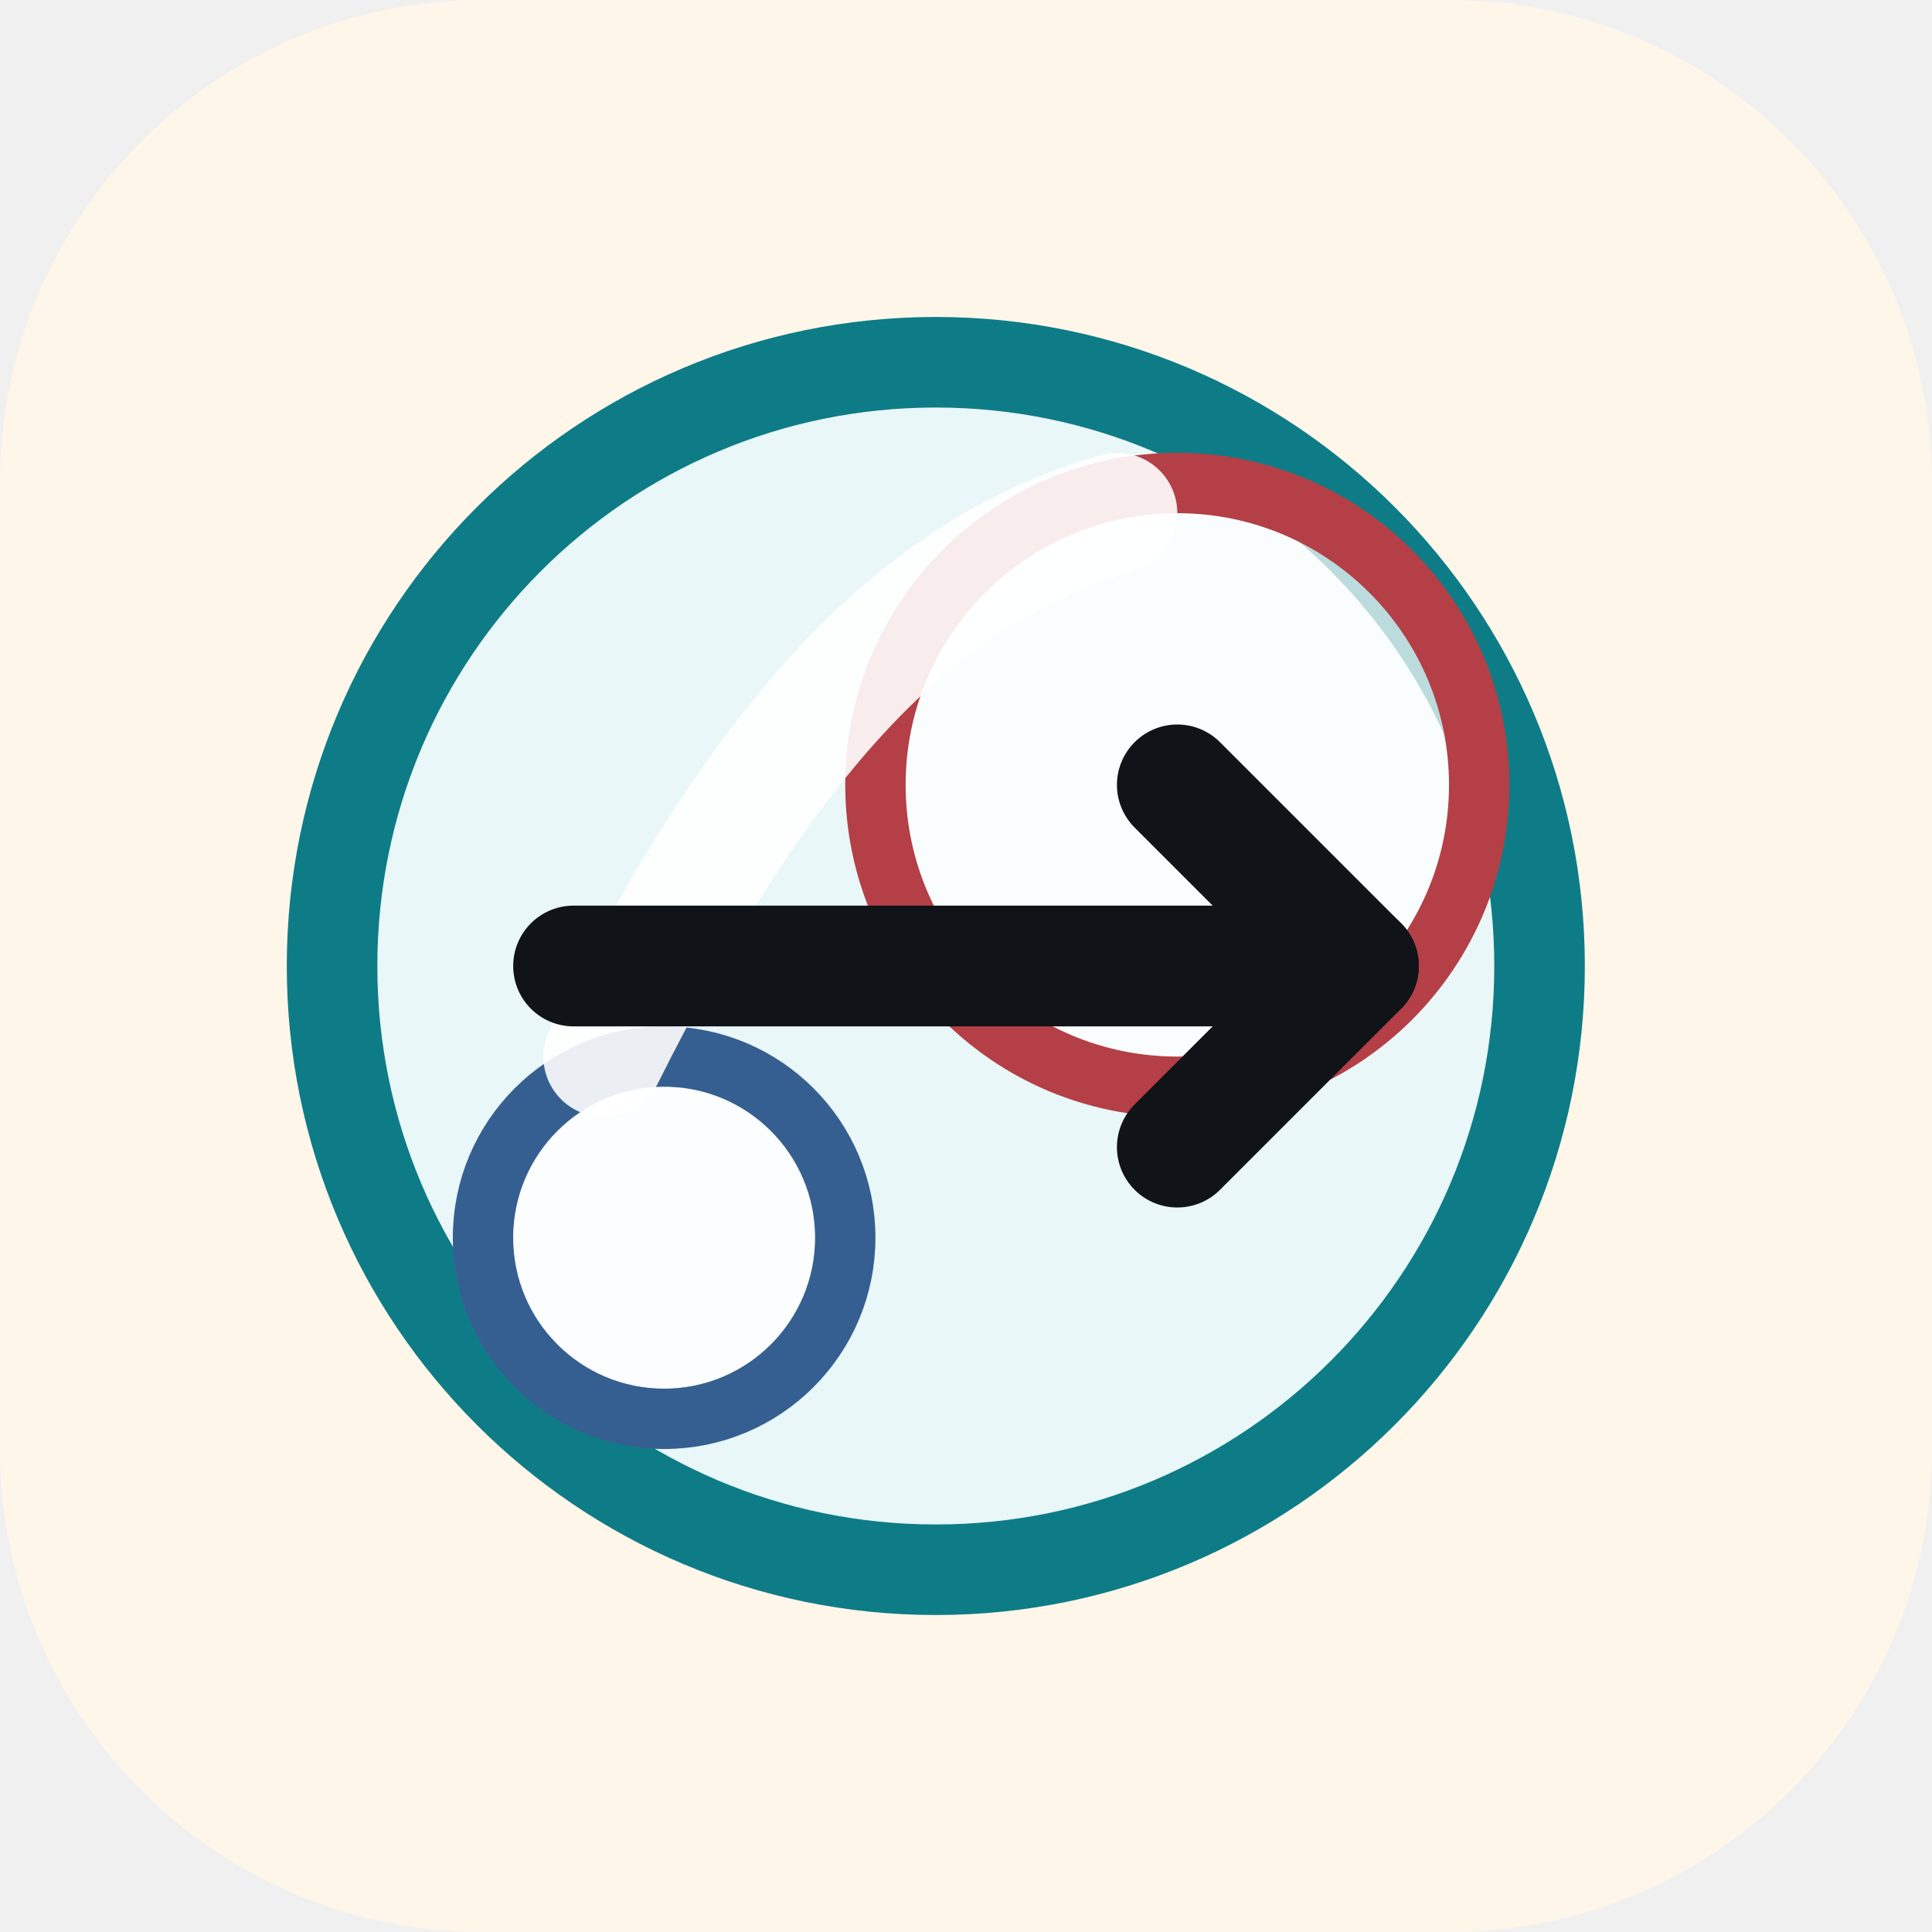
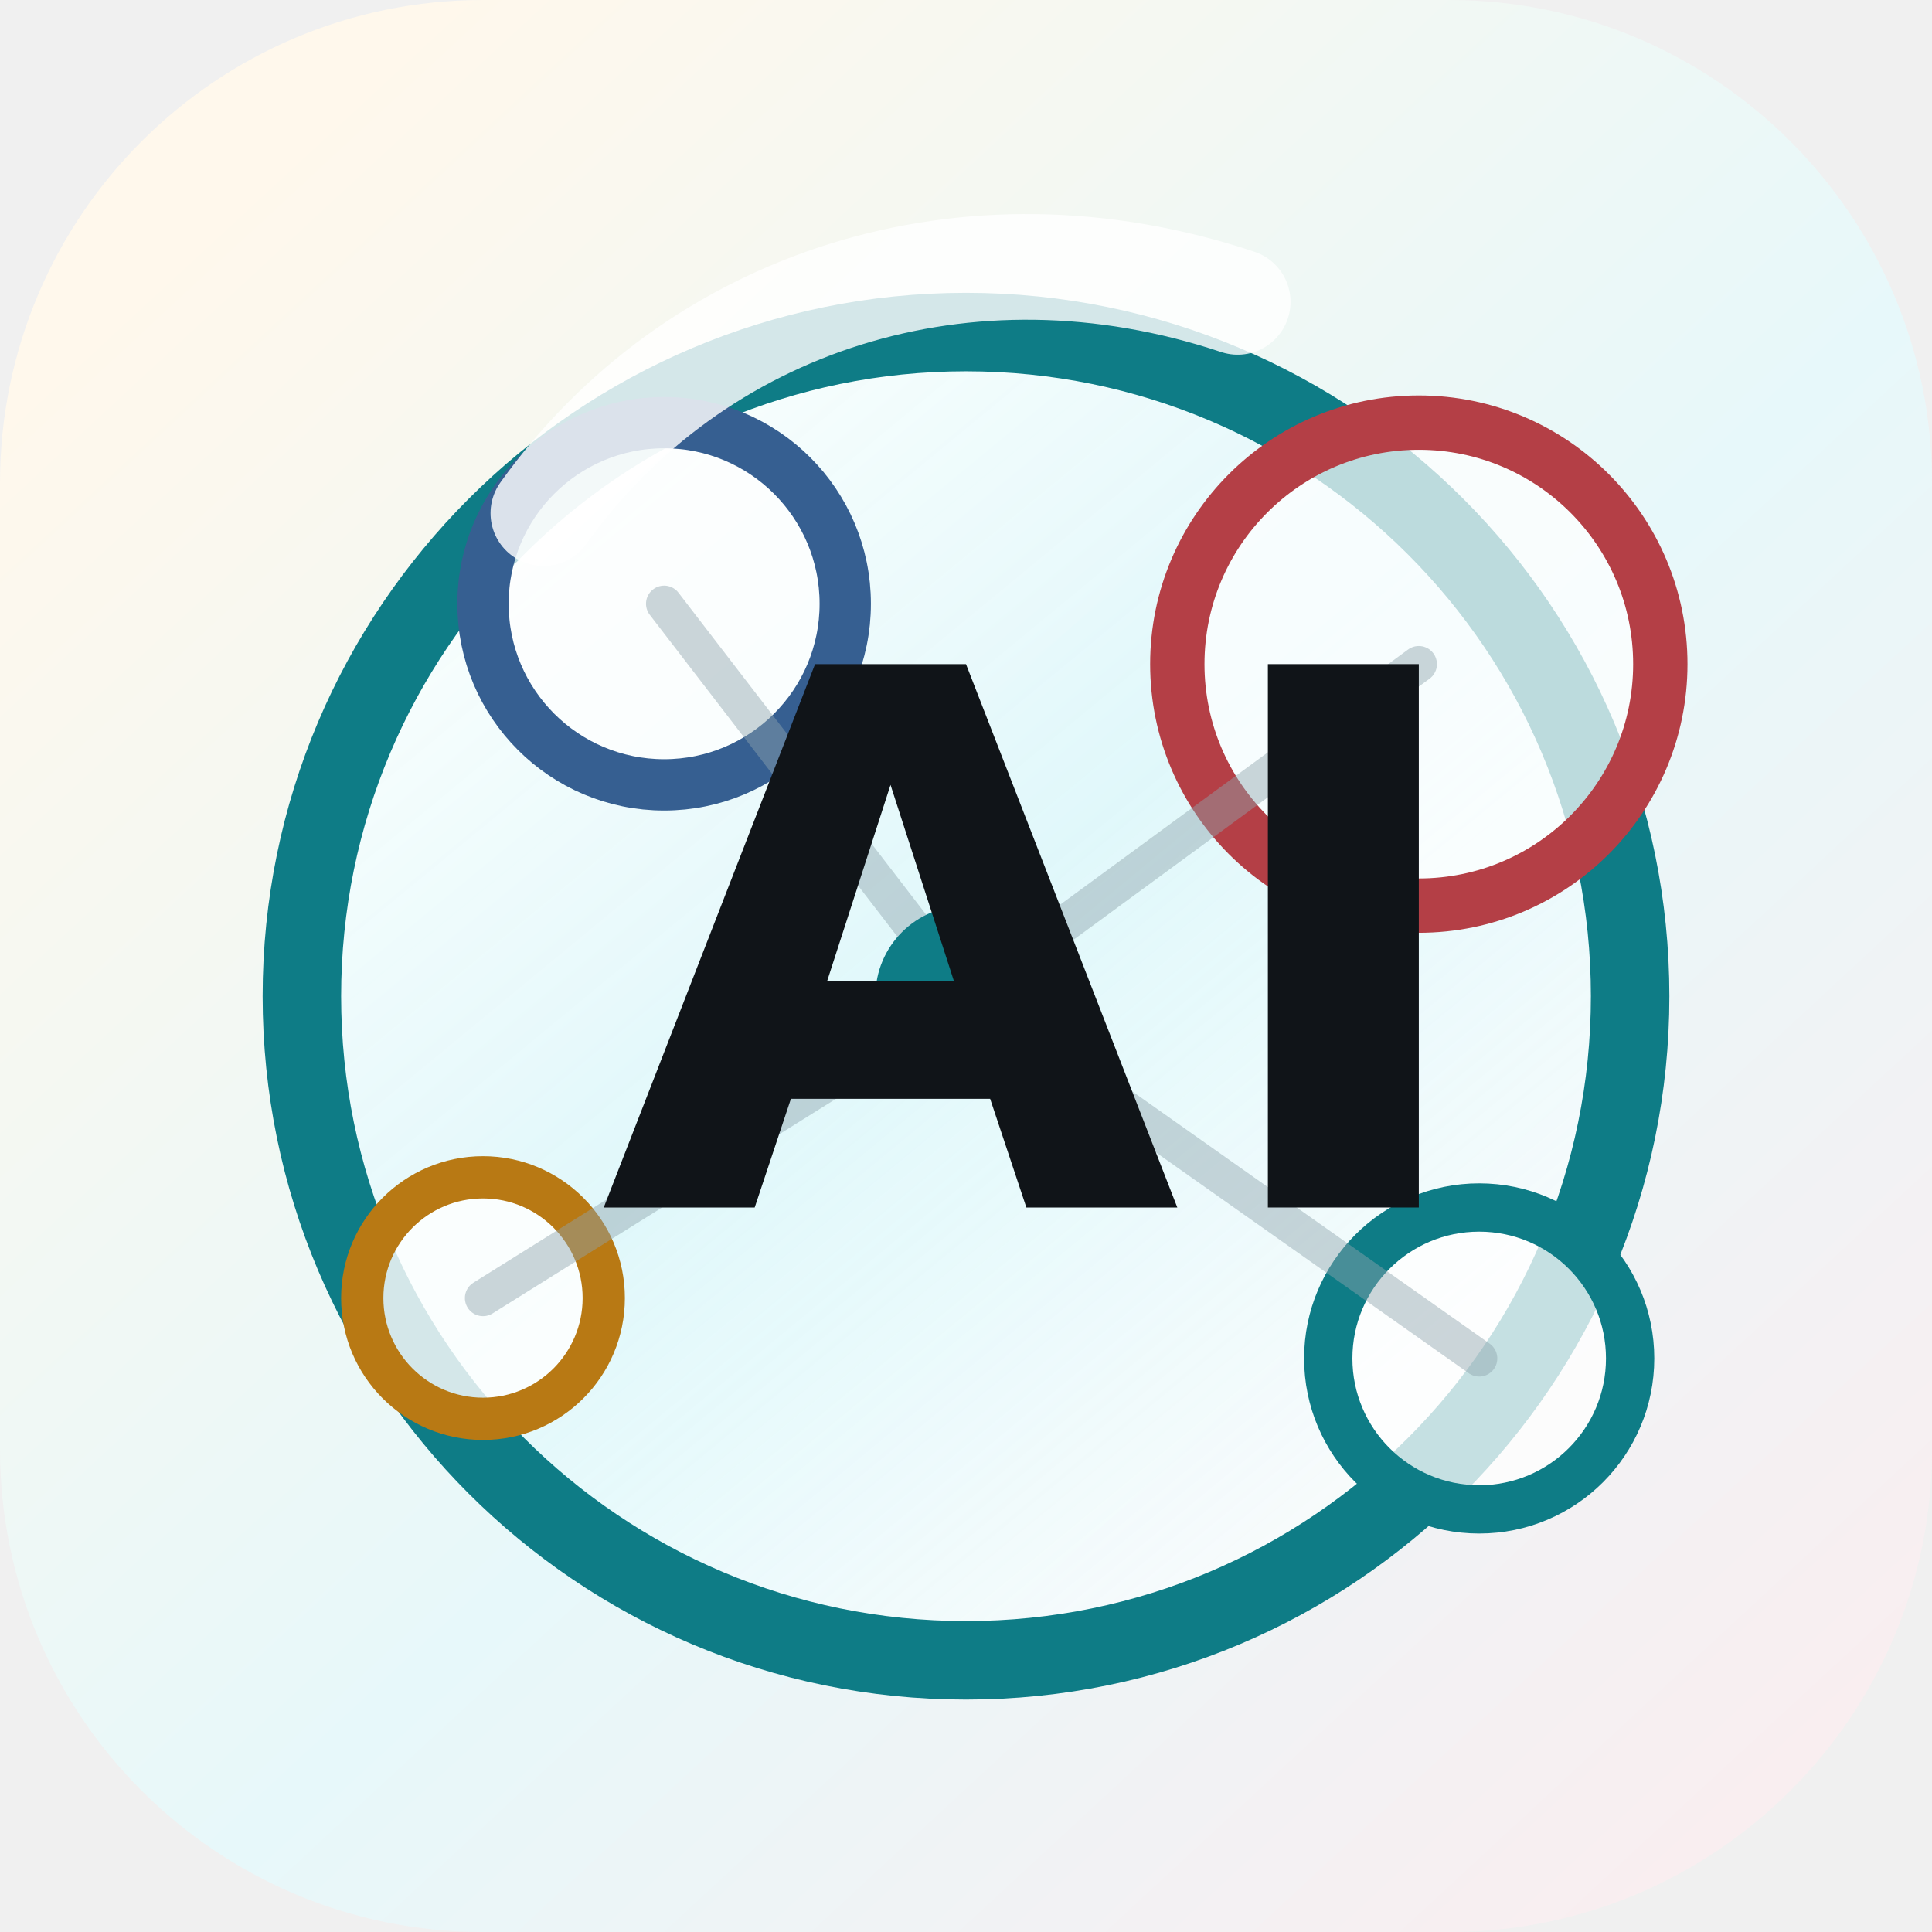
<svg xmlns="http://www.w3.org/2000/svg" viewBox="0 0 64 64" role="img" aria-label="AI Bubble Tracker logo">
-   <rect width="64" height="64" rx="16" fill="#fff6ea" />
-   <circle cx="31" cy="32" r="20" fill="#e9f7f8" stroke="#0e7c86" stroke-width="3" />
-   <circle cx="39" cy="26" r="10" fill="#fff" fill-opacity=".72" stroke="#b43f46" stroke-width="2" />
-   <circle cx="22" cy="41" r="6" fill="#fff" fill-opacity=".8" stroke="#365f91" stroke-width="2" />
-   <path d="M20 35c5-10 10-16 17-18" fill="none" stroke="#fff" stroke-width="4" stroke-linecap="round" opacity=".9" />
-   <path d="M19 32h26" stroke="#101418" stroke-width="4" stroke-linecap="round" />
-   <path d="M39 26l6 6-6 6" fill="none" stroke="#101418" stroke-width="4" stroke-linecap="round" stroke-linejoin="round" />
+   <defs>
+     <linearGradient id="bg" x1="8" y1="6" x2="58" y2="60" gradientUnits="userSpaceOnUse">
+       <stop stop-color="#fff8ec" />
+       <stop offset=".55" stop-color="#e7f8fa" />
+       <stop offset="1" stop-color="#f9eef0" />
+     </linearGradient>
+     <linearGradient id="bubble" x1="16" y1="12" x2="49" y2="52" gradientUnits="userSpaceOnUse">
+       <stop stop-color="#ffffff" stop-opacity=".96" />
+       <stop offset=".48" stop-color="#dff8fb" stop-opacity=".9" />
+       <stop offset="1" stop-color="#ffffff" stop-opacity=".68" />
+     </linearGradient>
+   </defs>
+   <rect width="64" height="64" rx="16" fill="url(#bg)" />
+   <circle cx="32" cy="33" r="22" fill="url(#bubble)" stroke="#0e7c86" stroke-width="2.6" />
+   <circle cx="22" cy="20" r="6" fill="#ffffff" fill-opacity=".72" stroke="#365f91" stroke-width="1.7" />
+   <circle cx="47" cy="22" r="8" fill="#ffffff" fill-opacity=".72" stroke="#b43f46" stroke-width="1.8" />
+   <circle cx="49" cy="45" r="5" fill="#ffffff" fill-opacity=".76" stroke="#0e7c86" stroke-width="1.6" />
+   <circle cx="16" cy="43" r="4" fill="#ffffff" fill-opacity=".82" stroke="#b87914" stroke-width="1.4" />
+   <path d="M22 20 32 33 47 22M32 33l17 12M32 33 16 43" fill="none" stroke="#8ea4ad" stroke-width="1.2" stroke-linecap="round" opacity=".45" />
+   <circle cx="32" cy="33" r="3" fill="#0e7c86" />
+   <path d="M20 40 27 22h5l7 18h-5l-1.2-3.6h-6.6L25 40h-5Zm7.4-7.5h4.2L29.5 26l-2.1 6.5Z" fill="#101418" />
+   <path d="M42 22h5v18h-5V22Z" fill="#101418" />
+   <path d="M18 17c5-7 14-10 23-7" fill="none" stroke="#ffffff" stroke-width="3.5" stroke-linecap="round" opacity=".82" />
</svg>
